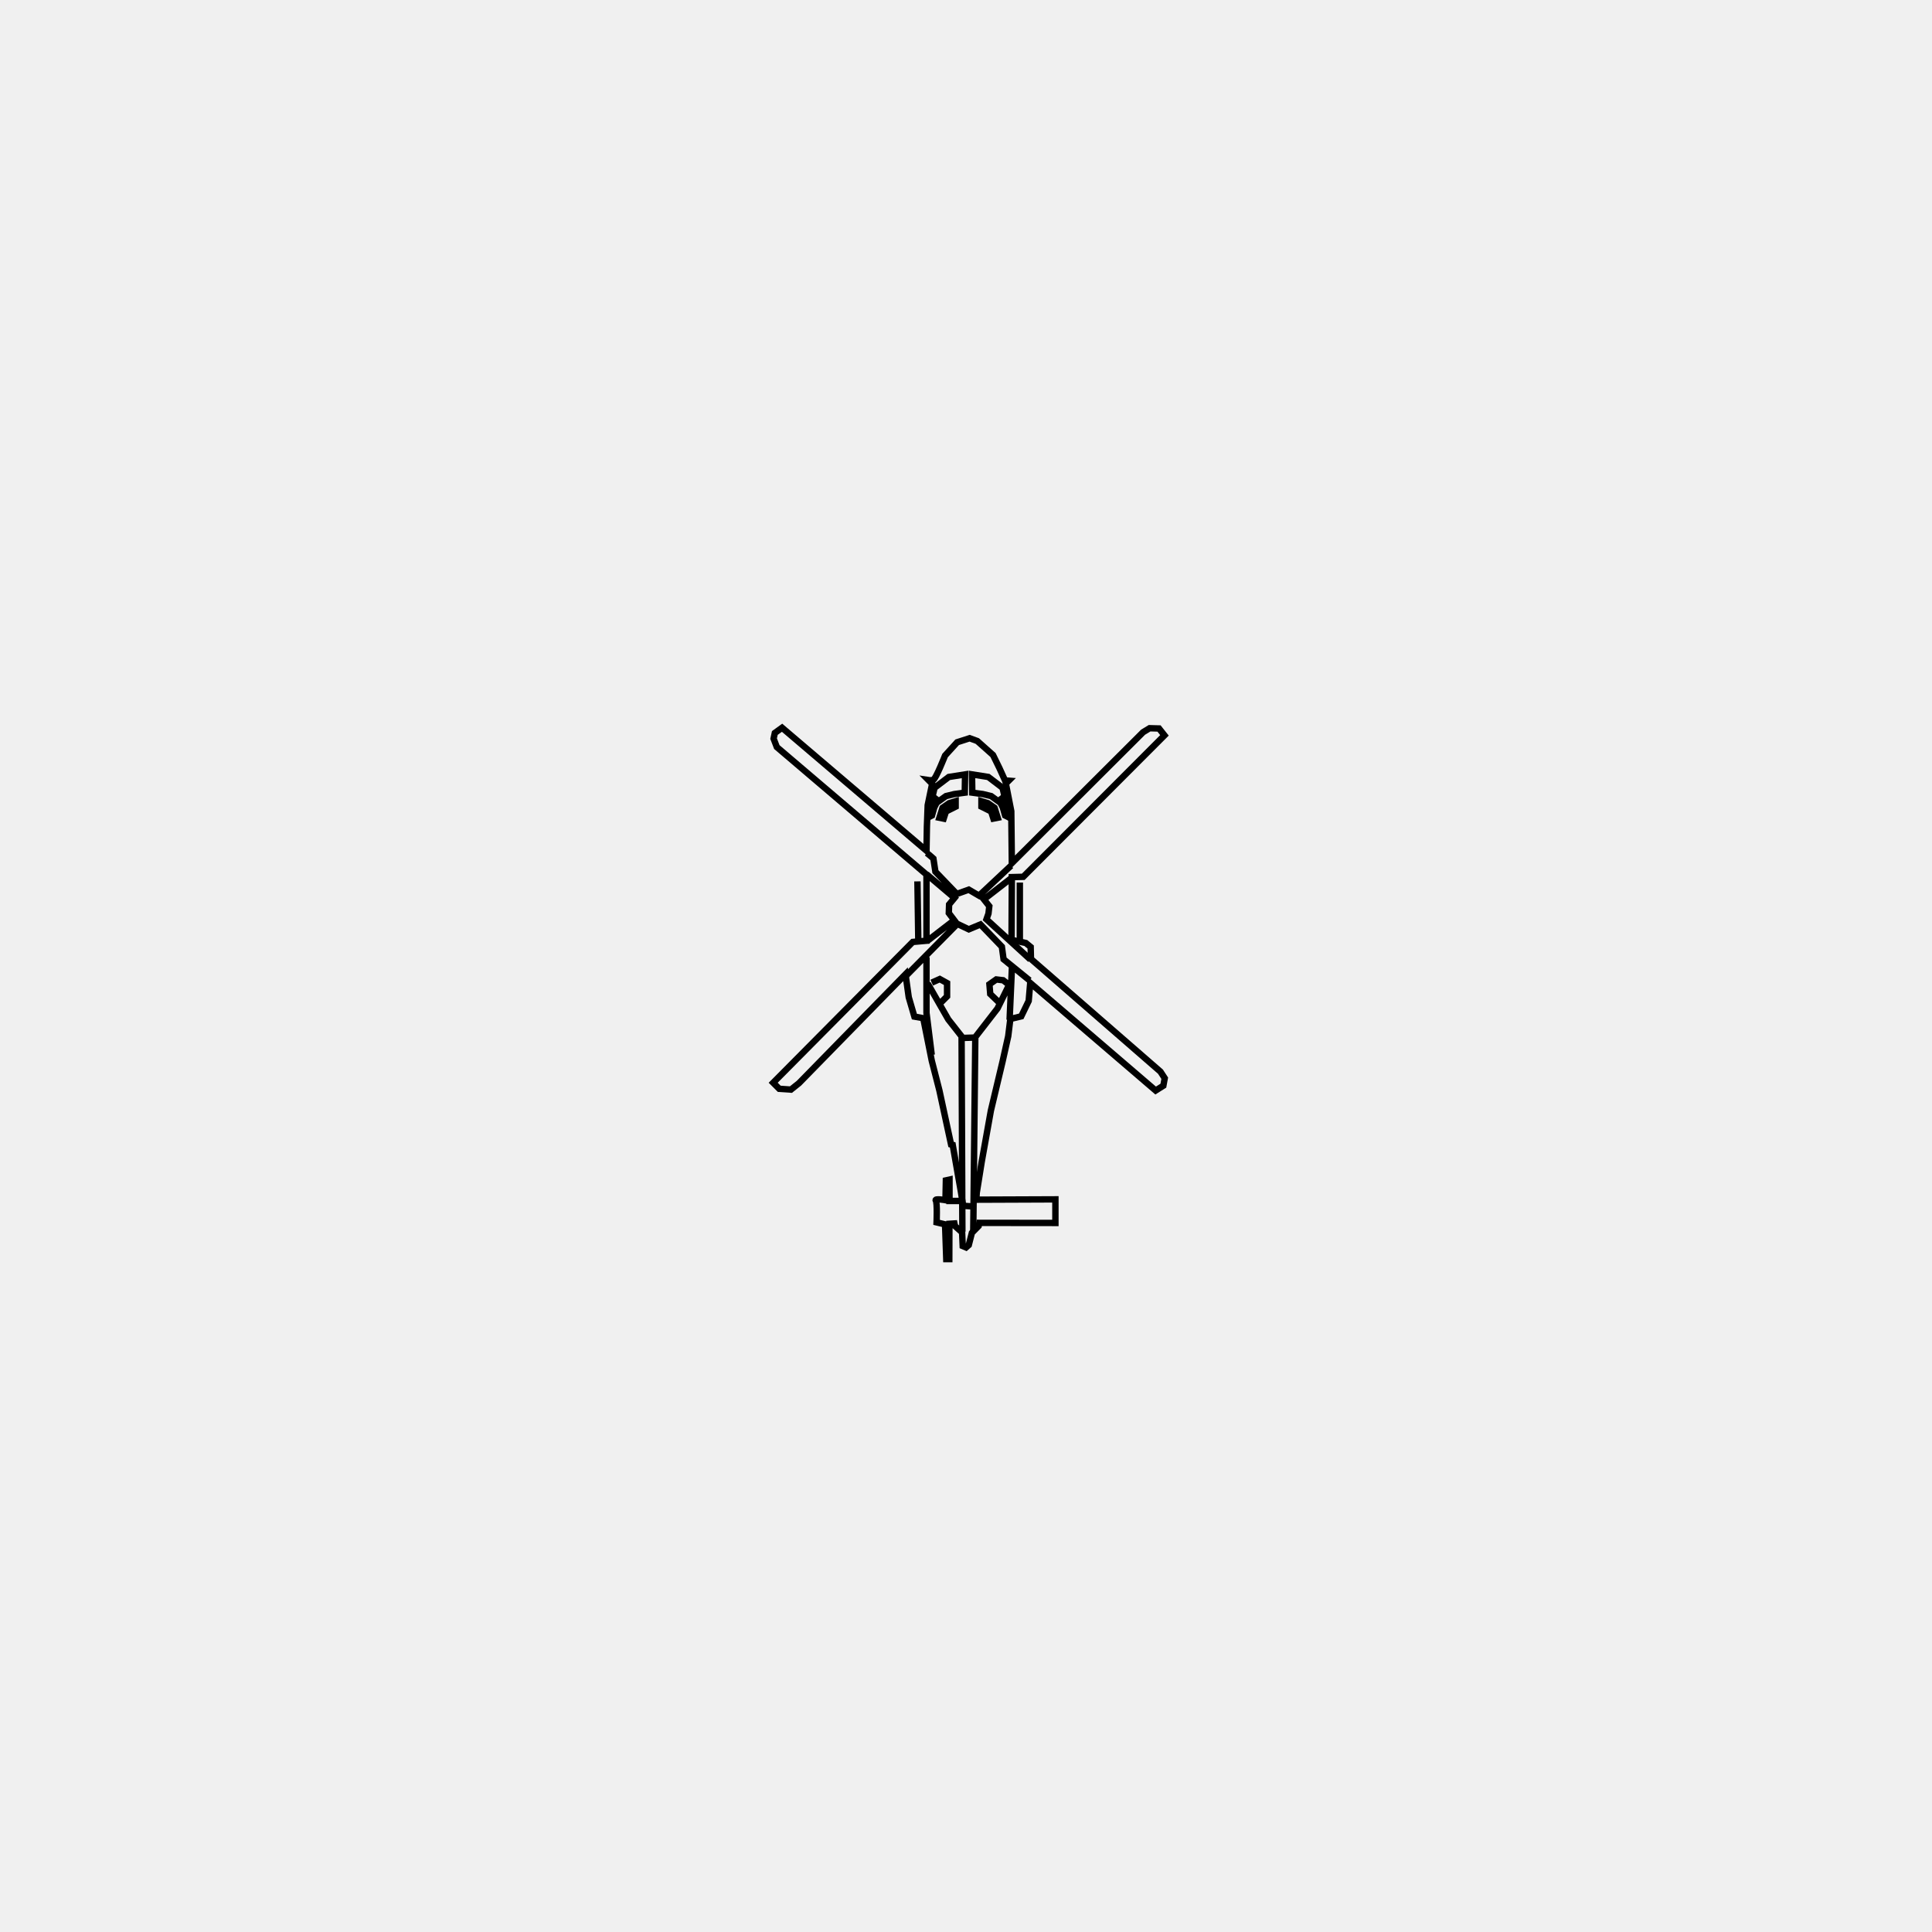
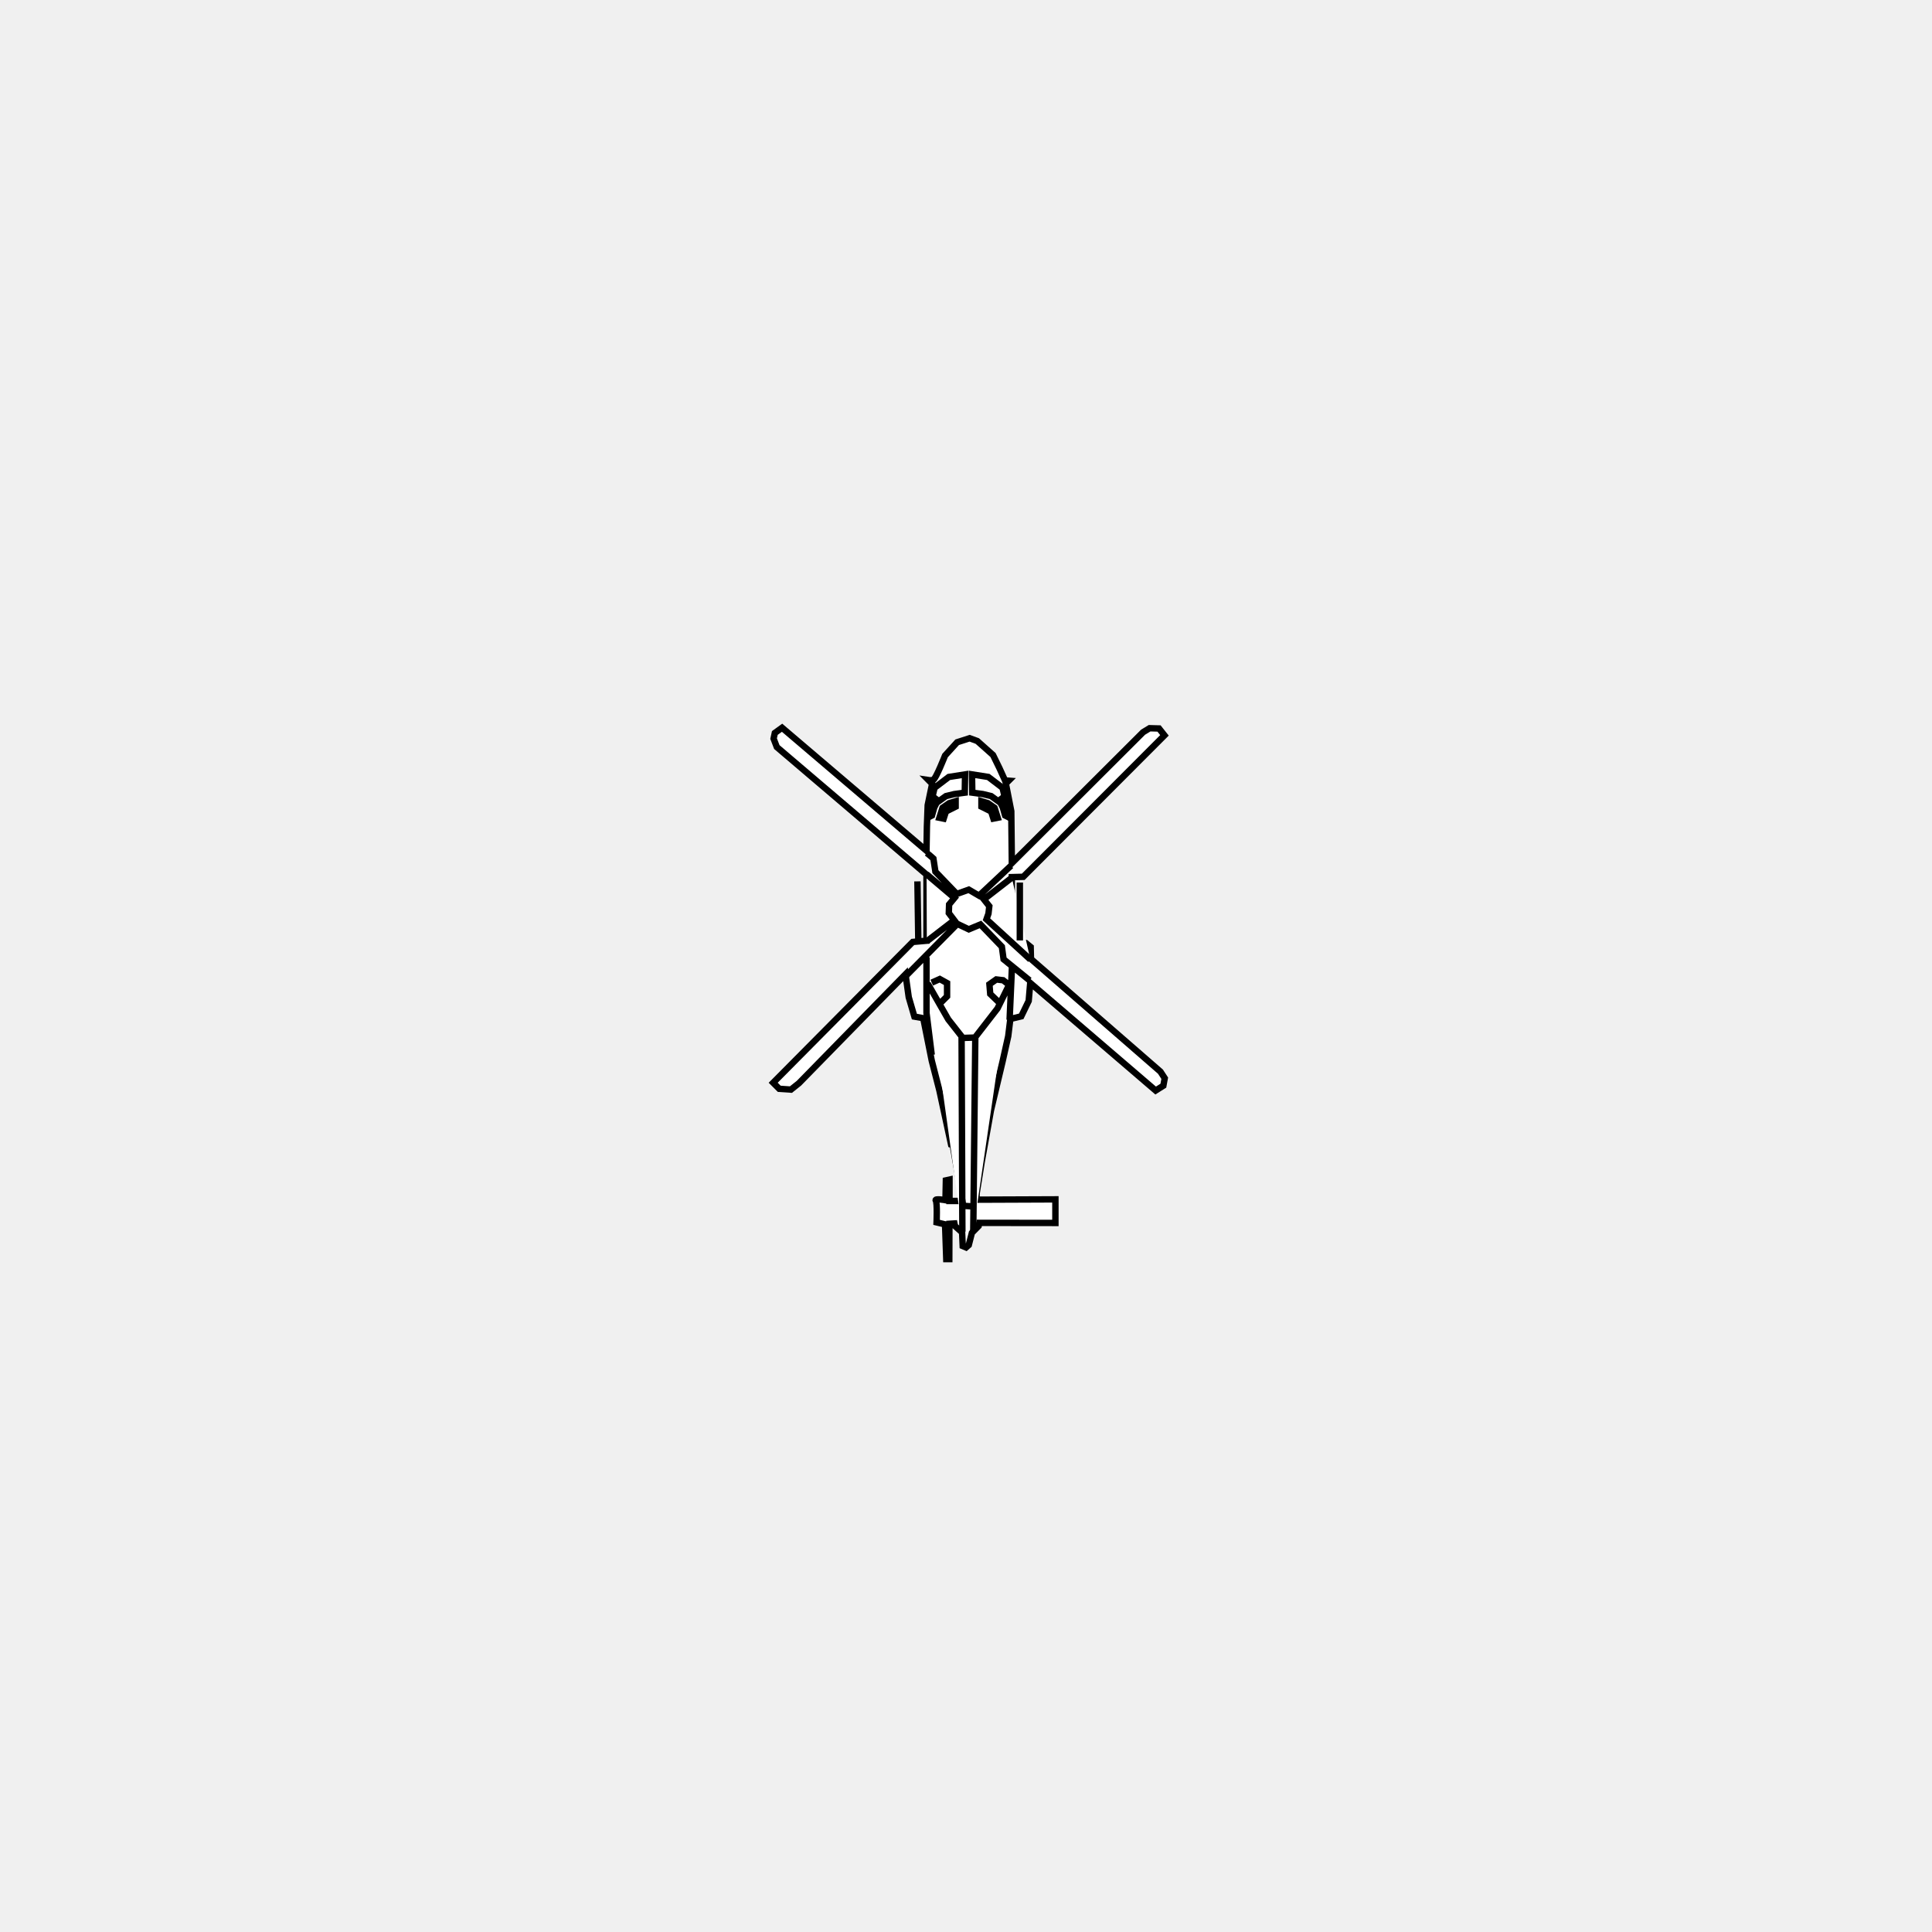
<svg xmlns="http://www.w3.org/2000/svg" width="80mm" height="80mm" viewBox="-32 -30 80 80" version="1.1" id="svg1542">
  <defs id="defs1536" />
  <g id="layer2" style="display:inline">
-     <path style="fill:none;stroke:#000000;stroke-width:0.265px;stroke-linecap:butt;stroke-linejoin:miter;stroke-opacity:1" d="M 8.152,0.568 7.634,0.735 7.133,1.286 c 0,0 -0.384,0.969 -0.484,1.002 -0.1,0.033 -0.2,0.017 -0.2,0.017 L 6.598,2.456 6.414,3.341 6.381,4.226 6.364,5.228 0.384,0.134 0.084,0.351 0.033,0.585 0.167,0.935 6.364,6.214 V 8.954 l -0.568,0.05 -5.78,5.83 0.251,0.251 0.484,0.033 0.334,-0.267 4.41,-4.51 0.134,0.952 0.234,0.802 0.367,0.067 0.351,1.754 0.317,1.236 0.484,2.238 0.067,0.017 0.334,1.904 0.067,0.418 H 7.317 v -0.885 l -0.15,0.033 -0.017,0.819 c 0,0 -0.468,-0.084 -0.401,0.017 0.067,0.1 0.033,0.902 0.033,0.902 l 0.351,0.084 0.05,1.437 h 0.125 l 0.004,-1.462 0.209,-0.013 0.021,0.104 0.297,0.267 0.025,0.564 0.138,0.058 0.113,-0.1 0.129,-0.505 0.28,-0.284 0.029,-0.129 3.149,0.004 v -0.977 l -3.274,0.013 0.017,-0.288 0.205,-1.278 0.38,-2.121 0.484,-2.034 0.234,-1.048 0.088,-0.714 0.451,-0.109 0.309,-0.639 0.063,-0.743 5.194,4.455 0.319,-0.201 L 16.229,14.647 16.052,14.375 10.69,9.709 10.678,9.213 10.477,9.048 9.886,8.918 9.898,6.319 10.371,6.307 16.218,0.449 15.993,0.165 15.603,0.154 15.332,0.319 9.898,5.741 9.875,3.591 9.65,2.445 9.768,2.327 9.615,2.315 9.39,1.819 9.119,1.264 8.469,0.685 Z" id="path1414" />
+     <path style="fill:white;stroke:#000000;stroke-width:0.265px;stroke-linecap:butt;stroke-linejoin:miter;stroke-opacity:1" d="M 8.152,0.568 7.634,0.735 7.133,1.286 c 0,0 -0.384,0.969 -0.484,1.002 -0.1,0.033 -0.2,0.017 -0.2,0.017 L 6.598,2.456 6.414,3.341 6.381,4.226 6.364,5.228 0.384,0.134 0.084,0.351 0.033,0.585 0.167,0.935 6.364,6.214 V 8.954 l -0.568,0.05 -5.78,5.83 0.251,0.251 0.484,0.033 0.334,-0.267 4.41,-4.51 0.134,0.952 0.234,0.802 0.367,0.067 0.351,1.754 0.317,1.236 0.484,2.238 0.067,0.017 0.334,1.904 0.067,0.418 H 7.317 v -0.885 l -0.15,0.033 -0.017,0.819 c 0,0 -0.468,-0.084 -0.401,0.017 0.067,0.1 0.033,0.902 0.033,0.902 l 0.351,0.084 0.05,1.437 h 0.125 l 0.004,-1.462 0.209,-0.013 0.021,0.104 0.297,0.267 0.025,0.564 0.138,0.058 0.113,-0.1 0.129,-0.505 0.28,-0.284 0.029,-0.129 3.149,0.004 v -0.977 l -3.274,0.013 0.017,-0.288 0.205,-1.278 0.38,-2.121 0.484,-2.034 0.234,-1.048 0.088,-0.714 0.451,-0.109 0.309,-0.639 0.063,-0.743 5.194,4.455 0.319,-0.201 L 16.229,14.647 16.052,14.375 10.69,9.709 10.678,9.213 10.477,9.048 9.886,8.918 9.898,6.319 10.371,6.307 16.218,0.449 15.993,0.165 15.603,0.154 15.332,0.319 9.898,5.741 9.875,3.591 9.65,2.445 9.768,2.327 9.615,2.315 9.39,1.819 9.119,1.264 8.469,0.685 Z" id="path1414" />
  </g>
  <g id="layer3">
-     <path id="path1480" style="fill:none;stroke:#000000;stroke-width:0.265px;stroke-linecap:butt;stroke-linejoin:miter;stroke-opacity:1" d="m 7.851,12.979 0.551,-0.017 m 1.437,-2.138 -0.301,-0.234 -0.284,-0.033 -0.284,0.2 0.033,0.401 0.451,0.434 m -2.873,-0.902 0.334,-0.15 0.301,0.167 v 0.551 l -0.251,0.251 m 0.919,8.419 0.451,0.033 m 1.47,-9.221 -0.501,1.019 -0.919,1.186 -0.084,8.035 M 6.414,10.724 l 0.852,1.487 0.551,0.702 0.033,8.085 M 9.906,9.972 9.805,12.228 M 6.364,9.638 v 2.305 l 0.217,1.737 M 10.229,6.544 V 8.941 M 5.989,6.496 6.024,8.906 M 9.898,6.343 8.741,7.241 8.965,7.524 8.93,7.831 8.847,8.067 10.666,9.733 M 5.528,10.394 7.642,8.256 8.115,8.481 8.599,8.28 9.485,9.201 9.556,9.721 10.631,10.595 M 6.378,8.977 7.512,8.103 7.288,7.808 7.3,7.453 7.524,7.182 6.367,6.201 m 0,-0.886 c 0.059,0.035 0.283,0.236 0.283,0.236 L 6.733,6.095 7.619,7.016 8.115,6.839 8.54,7.087 9.863,5.847 M 9.313,3.861 9.135,3.896 9.041,3.601 8.639,3.4 V 3.176 l 0.272,0.083 0.272,0.189 z m 0.106,-0.638 0.106,0.213 0.094,0.331 0.047,0.024 -0.035,-0.425 -0.059,-0.236 z M 9.513,2.621 8.923,2.172 8.249,2.066 l 0.012,0.756 0.437,0.059 0.343,0.083 0.295,0.213 0.26,-0.201 z M 6.898,3.862 7.075,3.898 7.17,3.603 7.571,3.402 V 3.177 L 7.3,3.26 7.028,3.449 Z M 6.792,3.225 6.685,3.437 6.591,3.768 6.544,3.792 6.579,3.366 6.638,3.13 Z M 6.697,2.622 7.288,2.173 7.961,2.067 7.949,2.823 7.512,2.882 7.17,2.965 6.874,3.177 6.615,2.977 Z" />
+     <path id="path1480" style="fill:white;stroke:#000000;stroke-width:0.265px;stroke-linecap:butt;stroke-linejoin:miter;stroke-opacity:1" d="m 7.851,12.979 0.551,-0.017 m 1.437,-2.138 -0.301,-0.234 -0.284,-0.033 -0.284,0.2 0.033,0.401 0.451,0.434 m -2.873,-0.902 0.334,-0.15 0.301,0.167 v 0.551 l -0.251,0.251 m 0.919,8.419 0.451,0.033 m 1.47,-9.221 -0.501,1.019 -0.919,1.186 -0.084,8.035 M 6.414,10.724 l 0.852,1.487 0.551,0.702 0.033,8.085 M 9.906,9.972 9.805,12.228 M 6.364,9.638 v 2.305 l 0.217,1.737 M 10.229,6.544 V 8.941 M 5.989,6.496 6.024,8.906 M 9.898,6.343 8.741,7.241 8.965,7.524 8.93,7.831 8.847,8.067 10.666,9.733 M 5.528,10.394 7.642,8.256 8.115,8.481 8.599,8.28 9.485,9.201 9.556,9.721 10.631,10.595 M 6.378,8.977 7.512,8.103 7.288,7.808 7.3,7.453 7.524,7.182 6.367,6.201 m 0,-0.886 c 0.059,0.035 0.283,0.236 0.283,0.236 L 6.733,6.095 7.619,7.016 8.115,6.839 8.54,7.087 9.863,5.847 M 9.313,3.861 9.135,3.896 9.041,3.601 8.639,3.4 V 3.176 l 0.272,0.083 0.272,0.189 z m 0.106,-0.638 0.106,0.213 0.094,0.331 0.047,0.024 -0.035,-0.425 -0.059,-0.236 z M 9.513,2.621 8.923,2.172 8.249,2.066 l 0.012,0.756 0.437,0.059 0.343,0.083 0.295,0.213 0.26,-0.201 z M 6.898,3.862 7.075,3.898 7.17,3.603 7.571,3.402 V 3.177 L 7.3,3.26 7.028,3.449 Z M 6.792,3.225 6.685,3.437 6.591,3.768 6.544,3.792 6.579,3.366 6.638,3.13 Z M 6.697,2.622 7.288,2.173 7.961,2.067 7.949,2.823 7.512,2.882 7.17,2.965 6.874,3.177 6.615,2.977 Z" />
  </g>
</svg>
